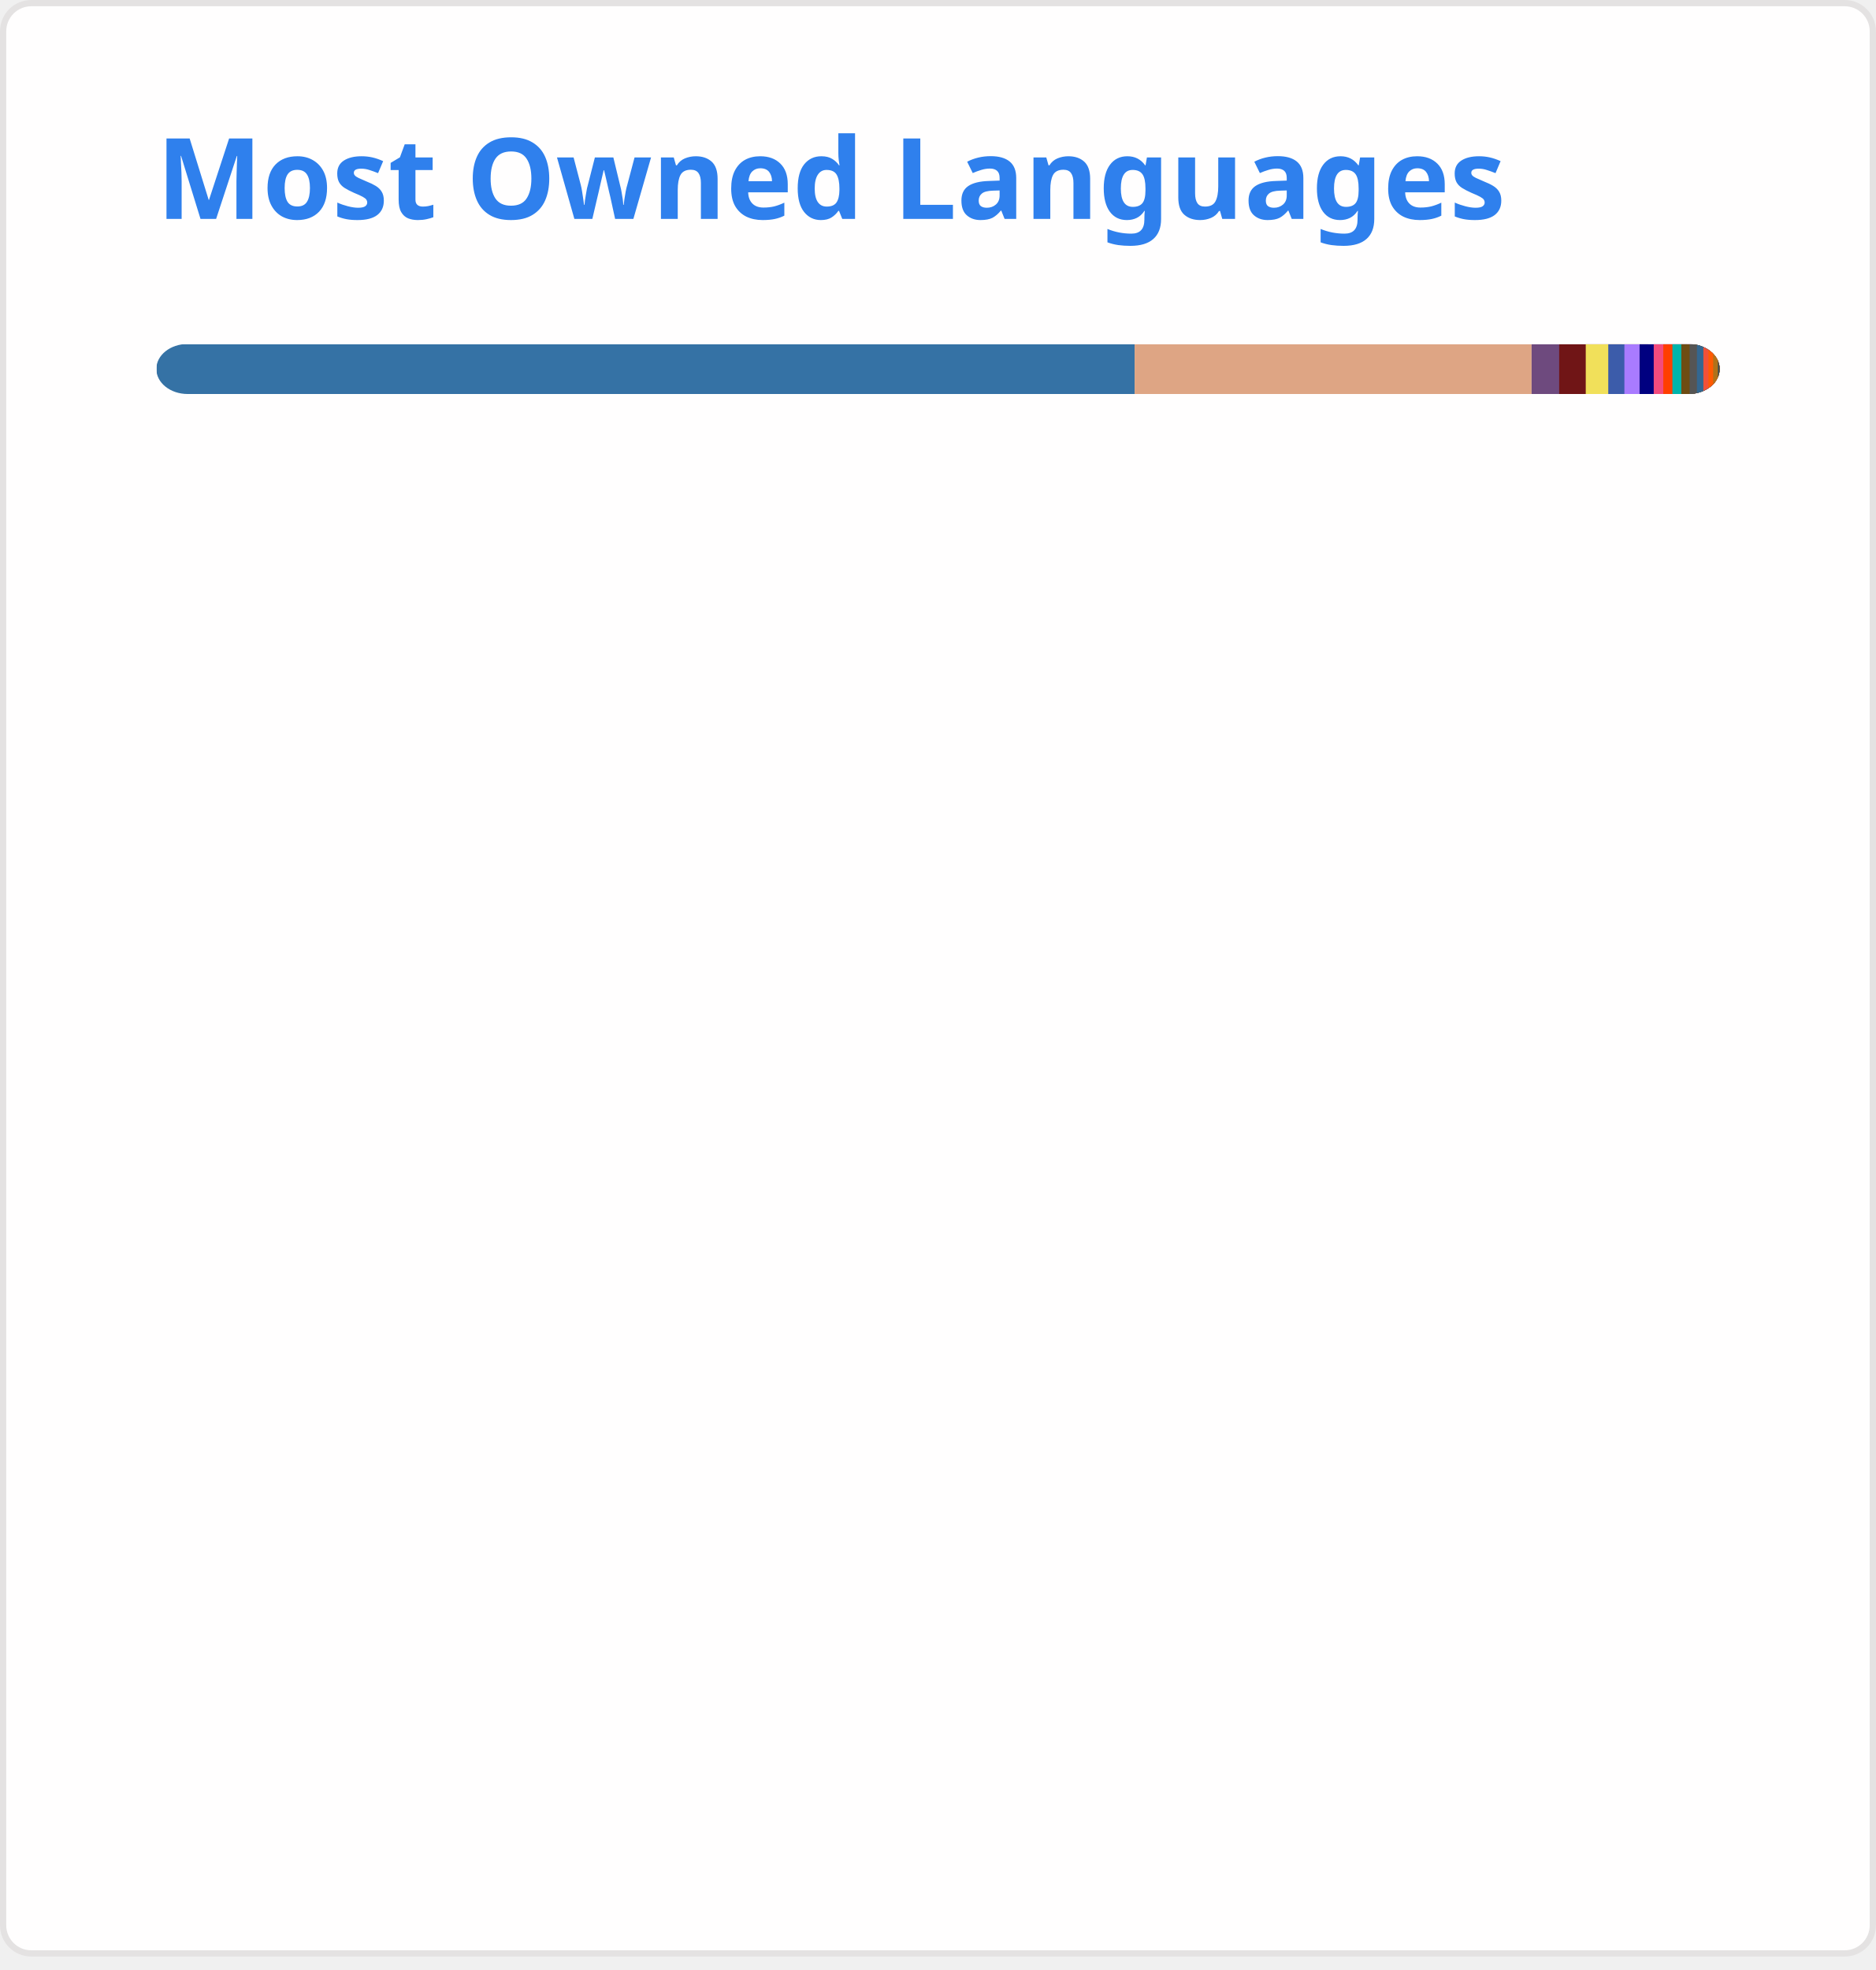
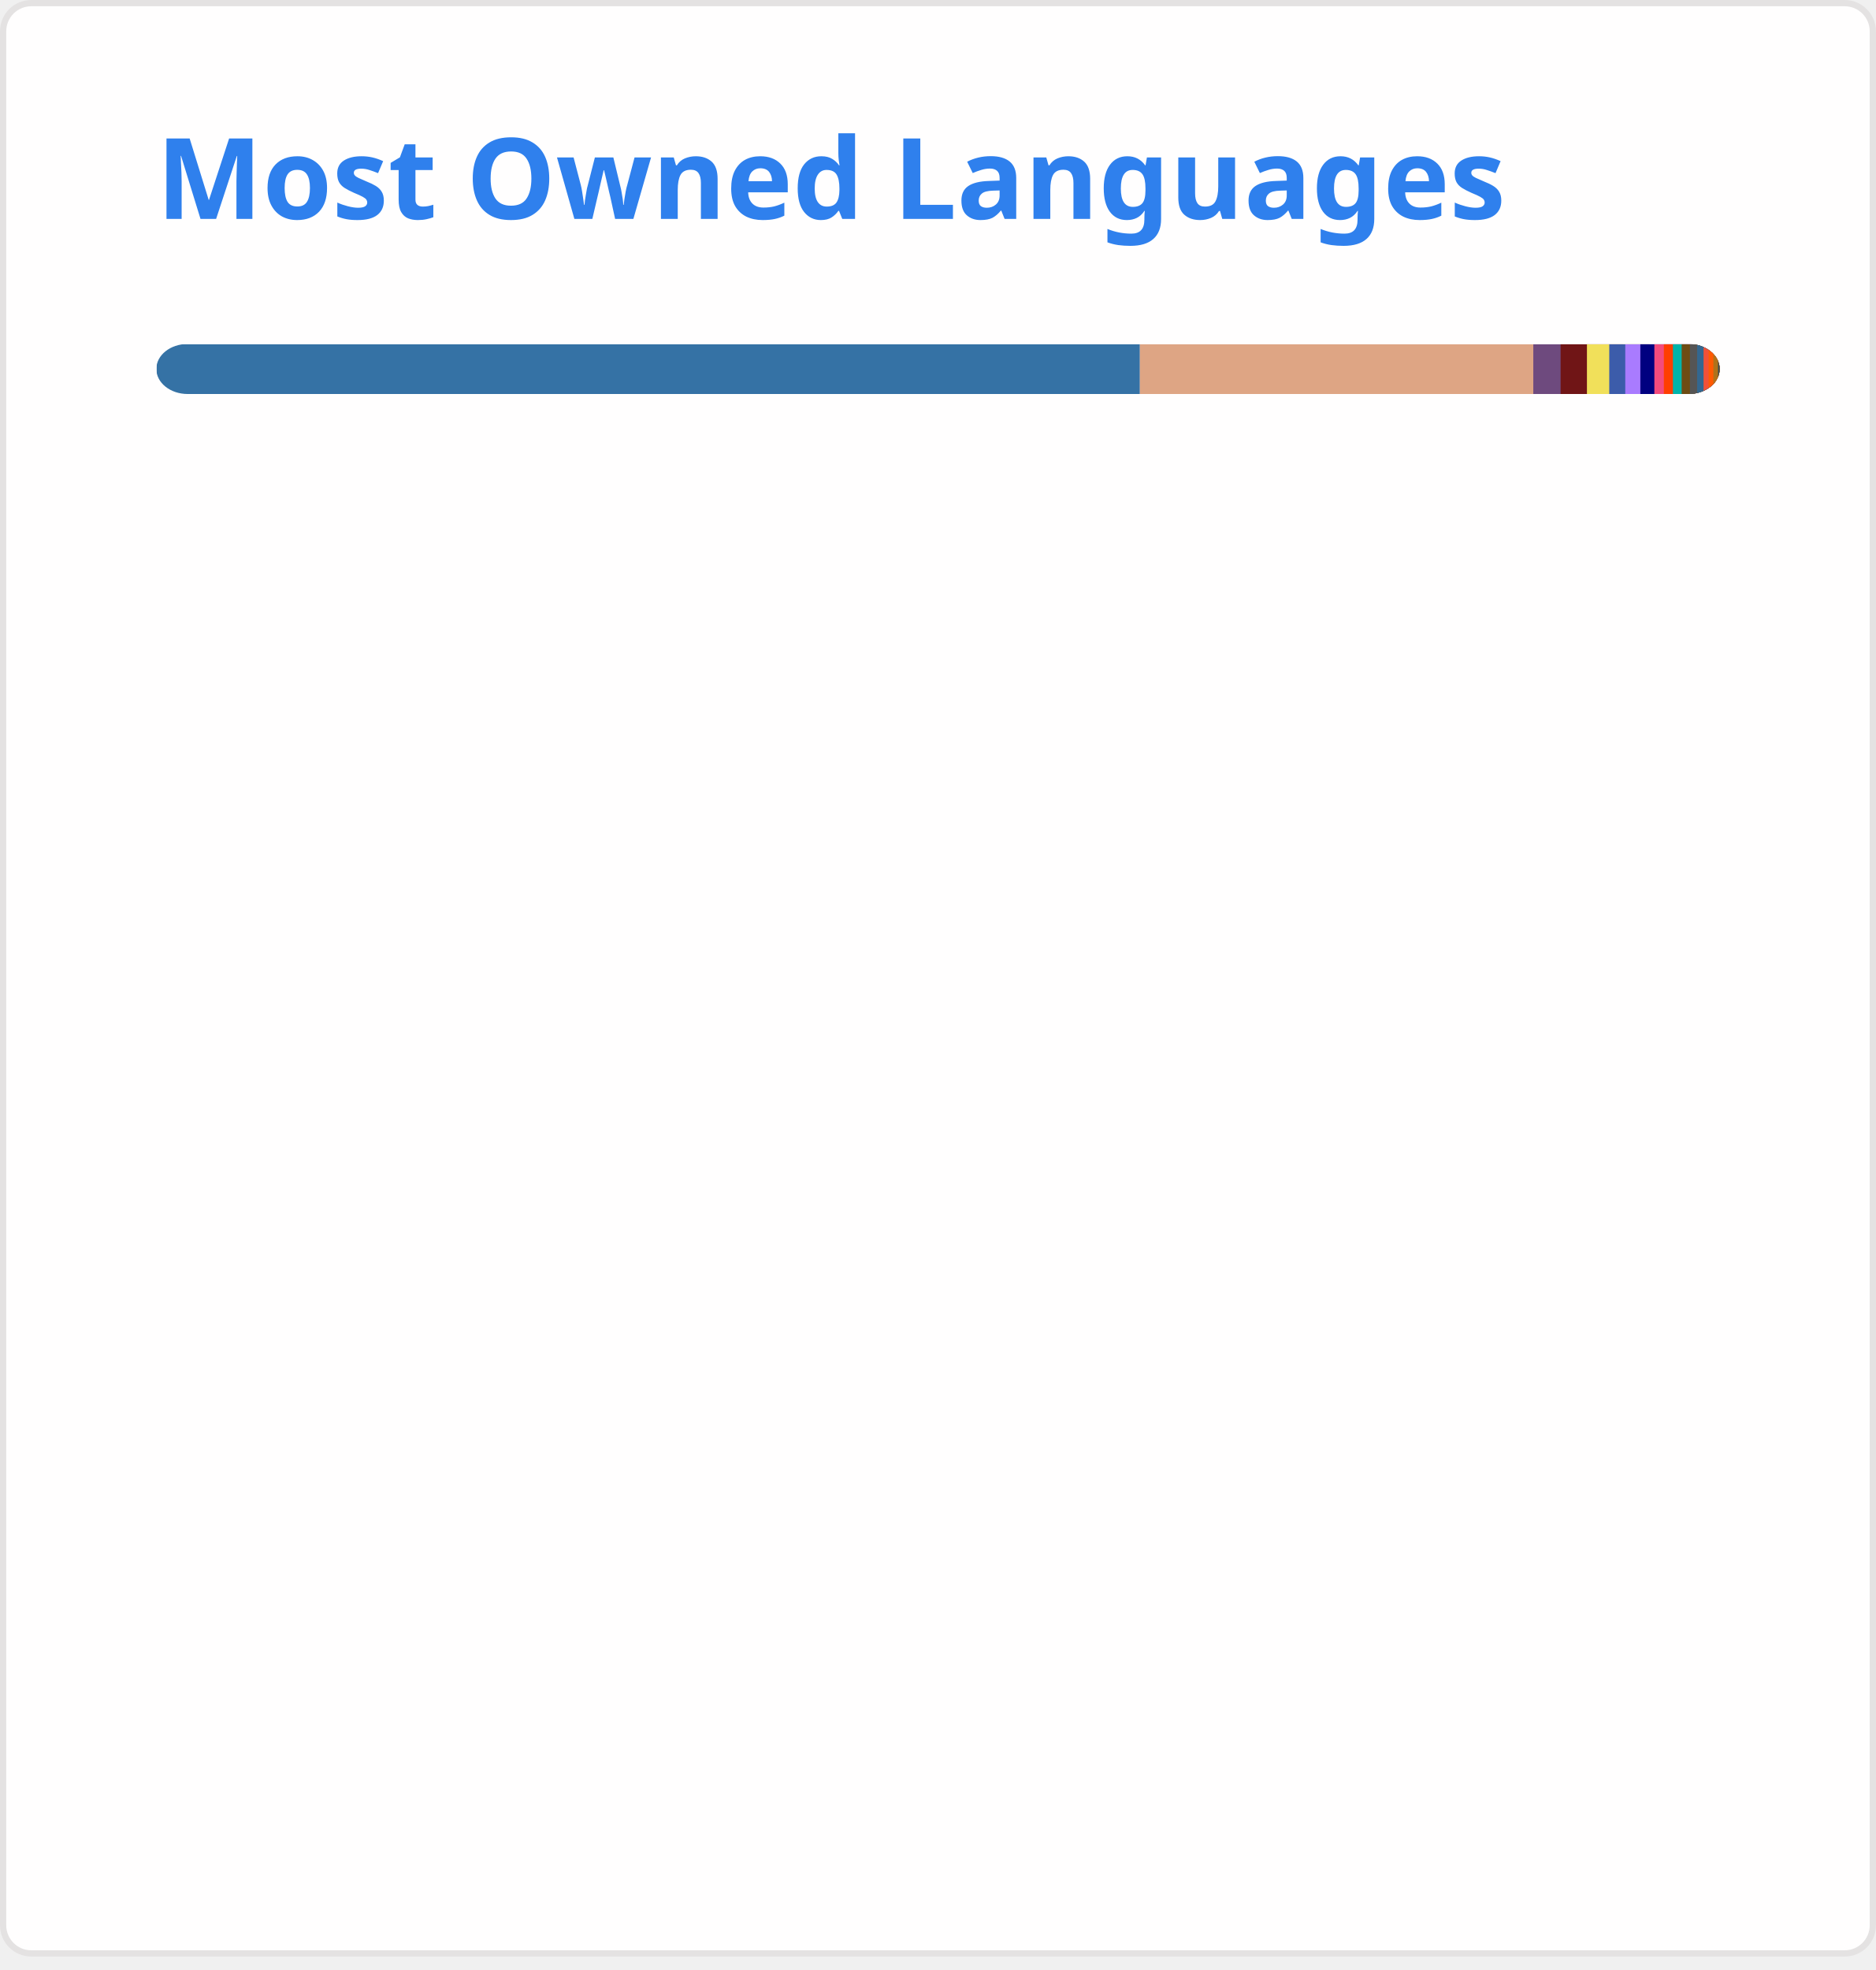
<svg xmlns="http://www.w3.org/2000/svg" width="300" height="315" viewBox="0 0 300 315" fill="none" role="img" aria-labelledby="descId">
  <style>
.header {
font: 600 18px 'Segoe UI', Ubuntu, Sans-Serif;
fill: #2f80ed;
animation: fadeInAnimation 0.8s ease-in-out forwards;
}
@supports(-moz-appearance: auto) {
/* Selector detects Firefox */
.header { font-size: 15.5px; }
}

@keyframes slideInAnimation {
from {
width: 0;
}
to {
width: calc(100%-100px);
}
}
@keyframes growWidthAnimation {
from {
width: 0;
}
to {
width: 100%;
}
}
.stat {
font: 600 14px 'Segoe UI', Ubuntu, "Helvetica Neue", Sans-Serif; fill: #434d58;
}
@supports(-moz-appearance: auto) {
/* Selector detects Firefox */
.stat { font-size:12px; }
}
.bold { font-weight: 700 }
.lang-name {
font: 400 11px "Segoe UI", Ubuntu, Sans-Serif;
fill: #434d58;
}
.stagger {
opacity: 0;
animation: fadeInAnimation 0.3s ease-in-out forwards;
}
#rect-mask rect{
animation: slideInAnimation 1s ease-in-out forwards;
}
.lang-progress{
animation: growWidthAnimation 0.6s ease-in-out forwards;
}



/* Animations */
@keyframes scaleInAnimation {
from {
transform: translate(-5px, 5px) scale(0);
}
to {
transform: translate(-5px, 5px) scale(1);
}
}
@keyframes fadeInAnimation {
from {
opacity: 0;
}
to {
opacity: 1;
}
}


</style>
  <rect data-testid="card-bg" x="0.5" y="0.5" rx="4.5" height="99%" stroke="#e4e2e2" width="299" fill="#fffefe" stroke-opacity="1" />
  <g data-testid="card-title" transform="translate(25, 35)">
    <g transform="translate(0, 0)">
      <text x="0" y="0" class="header" data-testid="header">Most Owned Languages</text>
    </g>
  </g>
  <g data-testid="main-card-body" transform="translate(0, 55)">
    <svg data-testid="lang-items" x="25">
      <mask id="rect-mask">
        <rect x="0" y="0" width="250" height="8" fill="white" rx="5" />
      </mask>
-       <rect mask="url(#rect-mask)" data-testid="lang-progress" x="0" y="0" width="156.45" height="8" fill="#3572A5" />
-       <rect mask="url(#rect-mask)" data-testid="lang-progress" x="156.45" y="0" width="63.48" height="8" fill="#dea584" />
-       <rect mask="url(#rect-mask)" data-testid="lang-progress" x="219.93" y="0" width="14.41" height="8" fill="#6e4a7e" />
-       <rect mask="url(#rect-mask)" data-testid="lang-progress" x="224.34" y="0" width="14.25" height="8" fill="#701516" />
-       <rect mask="url(#rect-mask)" data-testid="lang-progress" x="228.59" y="0" width="13.6" height="8" fill="#f1e05a" />
-       <rect mask="url(#rect-mask)" data-testid="lang-progress" x="232.19" y="0" width="12.58" height="8" fill="#3c5caa" />
-       <rect mask="url(#rect-mask)" data-testid="lang-progress" x="234.77" y="0" width="12.43" height="8" fill="#A97BFF" />
-       <rect mask="url(#rect-mask)" data-testid="lang-progress" x="237.2" y="0" width="12.26" height="8" fill="#000080" />
-       <rect mask="url(#rect-mask)" data-testid="lang-progress" x="239.46" y="0" width="11.53" height="8" fill="#f34b7d" />
-       <rect mask="url(#rect-mask)" data-testid="lang-progress" x="240.99" y="0" width="11.46" height="8" fill="#ff3e00" />
-       <rect mask="url(#rect-mask)" data-testid="lang-progress" x="242.45" y="0" width="11.42" height="8" fill="#00B4AB" />
-       <rect mask="url(#rect-mask)" data-testid="lang-progress" x="243.87" y="0" width="11.33" height="8" fill="#6E4C13" />
-       <rect mask="url(#rect-mask)" data-testid="lang-progress" x="245.2" y="0" width="11.17" height="8" fill="#555555" />
-       <rect mask="url(#rect-mask)" data-testid="lang-progress" x="246.37" y="0" width="11.03" height="8" fill="#336790" />
-       <rect mask="url(#rect-mask)" data-testid="lang-progress" x="247.4" y="0" width="10.81" height="8" fill="#F05138" />
-       <rect mask="url(#rect-mask)" data-testid="lang-progress" x="248.21" y="0" width="10.76" height="8" fill="#ff5a03" />
-       <rect mask="url(#rect-mask)" data-testid="lang-progress" x="248.97" y="0" width="10.75" height="8" fill="#b07219" />
-       <rect mask="url(#rect-mask)" data-testid="lang-progress" x="249.72" y="0" width="10.27" height="8" fill="#384d54" />
+       <rect mask="url(#rect-mask)" data-testid="lang-progress" x="0" y="0" width="157.29" height="8" fill="#3572A5" />
+       <rect mask="url(#rect-mask)" data-testid="lang-progress" x="157.29" y="0" width="62.91" height="8" fill="#dea584" />
+       <rect mask="url(#rect-mask)" data-testid="lang-progress" x="220.2" y="0" width="14.37" height="8" fill="#6e4a7e" />
+       <rect mask="url(#rect-mask)" data-testid="lang-progress" x="224.57" y="0" width="14.21" height="8" fill="#701516" />
+       <rect mask="url(#rect-mask)" data-testid="lang-progress" x="228.78" y="0" width="13.57" height="8" fill="#f1e05a" />
+       <rect mask="url(#rect-mask)" data-testid="lang-progress" x="232.35" y="0" width="12.56" height="8" fill="#3c5caa" />
+       <rect mask="url(#rect-mask)" data-testid="lang-progress" x="234.91" y="0" width="12.41" height="8" fill="#A97BFF" />
+       <rect mask="url(#rect-mask)" data-testid="lang-progress" x="237.32" y="0" width="12.24" height="8" fill="#000080" />
+       <rect mask="url(#rect-mask)" data-testid="lang-progress" x="239.56" y="0" width="11.52" height="8" fill="#f34b7d" />
+       <rect mask="url(#rect-mask)" data-testid="lang-progress" x="241.08" y="0" width="11.45" height="8" fill="#ff3e00" />
+       <rect mask="url(#rect-mask)" data-testid="lang-progress" x="242.53" y="0" width="11.4" height="8" fill="#00B4AB" />
+       <rect mask="url(#rect-mask)" data-testid="lang-progress" x="243.93" y="0" width="11.32" height="8" fill="#6E4C13" />
+       <rect mask="url(#rect-mask)" data-testid="lang-progress" x="245.25" y="0" width="11.16" height="8" fill="#555555" />
+       <rect mask="url(#rect-mask)" data-testid="lang-progress" x="246.41" y="0" width="11.02" height="8" fill="#336790" />
+       <rect mask="url(#rect-mask)" data-testid="lang-progress" x="247.43" y="0" width="10.81" height="8" fill="#F05138" />
+       <rect mask="url(#rect-mask)" data-testid="lang-progress" x="248.24" y="0" width="10.76" height="8" fill="#ff5a03" />
+       <rect mask="url(#rect-mask)" data-testid="lang-progress" x="249" y="0" width="10.74" height="8" fill="#b07219" />
+       <rect mask="url(#rect-mask)" data-testid="lang-progress" x="249.74" y="0" width="10.27" height="8" fill="#384d54" />
      <g transform="translate(0, 25)">
        <g transform="translate(0, 0)">
          <g transform="translate(0, 0)">
            <g class="stagger" style="animation-delay: 450ms">
              <circle cx="5" cy="6" r="5" fill="#3572A5" />
              <text data-testid="lang-name" x="15" y="10" class="lang-name">
Python 3.6 MB
</text>
            </g>
          </g>
          <g transform="translate(0, 25)">
            <g class="stagger" style="animation-delay: 600ms">
              <circle cx="5" cy="6" r="5" fill="#dea584" />
              <text data-testid="lang-name" x="15" y="10" class="lang-name">
Rust 1.5 MB
</text>
            </g>
          </g>
          <g transform="translate(0, 50)">
            <g class="stagger" style="animation-delay: 750ms">
              <circle cx="5" cy="6" r="5" fill="#6e4a7e" />
              <text data-testid="lang-name" x="15" y="10" class="lang-name">
Elixir 103.3 KB
</text>
            </g>
          </g>
          <g transform="translate(0, 75)">
            <g class="stagger" style="animation-delay: 900ms">
              <circle cx="5" cy="6" r="5" fill="#701516" />
              <text data-testid="lang-name" x="15" y="10" class="lang-name">
Ruby 99.5 KB
</text>
            </g>
          </g>
          <g transform="translate(0, 100)">
            <g class="stagger" style="animation-delay: 1050ms">
              <circle cx="5" cy="6" r="5" fill="#f1e05a" />
              <text data-testid="lang-name" x="15" y="10" class="lang-name">
JavaScript 84.2 KB
</text>
            </g>
          </g>
          <g transform="translate(0, 125)">
            <g class="stagger" style="animation-delay: 1200ms">
              <circle cx="5" cy="6" r="5" fill="#3c5caa" />
              <text data-testid="lang-name" x="15" y="10" class="lang-name">
Racket 60.4 KB
</text>
            </g>
          </g>
          <g transform="translate(0, 150)">
            <g class="stagger" style="animation-delay: 1350ms">
              <circle cx="5" cy="6" r="5" fill="#A97BFF" />
              <text data-testid="lang-name" x="15" y="10" class="lang-name">
Kotlin 56.9 KB
</text>
            </g>
          </g>
          <g transform="translate(0, 175)">
            <g class="stagger" style="animation-delay: 1500ms">
              <circle cx="5" cy="6" r="5" fill="#000080" />
              <text data-testid="lang-name" x="15" y="10" class="lang-name">
Lua 53.0 KB
</text>
            </g>
          </g>
          <g transform="translate(0, 200)">
            <g class="stagger" style="animation-delay: 1650ms">
              <circle cx="5" cy="6" r="5" fill="#f34b7d" />
              <text data-testid="lang-name" x="15" y="10" class="lang-name">
C++ 35.9 KB
</text>
            </g>
          </g>
        </g>
        <g transform="translate(150, 0)">
          <g transform="translate(0, 0)">
            <g class="stagger" style="animation-delay: 450ms">
              <circle cx="5" cy="6" r="5" fill="#ff3e00" />
              <text data-testid="lang-name" x="15" y="10" class="lang-name">
Svelte 34.2 KB
</text>
            </g>
          </g>
          <g transform="translate(0, 25)">
            <g class="stagger" style="animation-delay: 600ms">
              <circle cx="5" cy="6" r="5" fill="#00B4AB" />
              <text data-testid="lang-name" x="15" y="10" class="lang-name">
Dart 33.2 KB
</text>
            </g>
          </g>
          <g transform="translate(0, 50)">
            <g class="stagger" style="animation-delay: 750ms">
              <circle cx="5" cy="6" r="5" fill="#6E4C13" />
              <text data-testid="lang-name" x="15" y="10" class="lang-name">
Assembly 31.1 KB
</text>
            </g>
          </g>
          <g transform="translate(0, 75)">
            <g class="stagger" style="animation-delay: 900ms">
              <circle cx="5" cy="6" r="5" fill="#555555" />
              <text data-testid="lang-name" x="15" y="10" class="lang-name">
C 27.5 KB
</text>
            </g>
          </g>
          <g transform="translate(0, 100)">
            <g class="stagger" style="animation-delay: 1050ms">
              <circle cx="5" cy="6" r="5" fill="#336790" />
              <text data-testid="lang-name" x="15" y="10" class="lang-name">
PLpgSQL 24.2 KB
</text>
            </g>
          </g>
          <g transform="translate(0, 125)">
            <g class="stagger" style="animation-delay: 1200ms">
              <circle cx="5" cy="6" r="5" fill="#F05138" />
              <text data-testid="lang-name" x="15" y="10" class="lang-name">
Swift 19.1 KB
</text>
            </g>
          </g>
          <g transform="translate(0, 150)">
            <g class="stagger" style="animation-delay: 1350ms">
              <circle cx="5" cy="6" r="5" fill="#ff5a03" />
              <text data-testid="lang-name" x="15" y="10" class="lang-name">
Astro 17.8 KB
</text>
            </g>
          </g>
          <g transform="translate(0, 175)">
            <g class="stagger" style="animation-delay: 1500ms">
              <circle cx="5" cy="6" r="5" fill="#b07219" />
              <text data-testid="lang-name" x="15" y="10" class="lang-name">
Java 17.5 KB
</text>
            </g>
          </g>
          <g transform="translate(0, 200)">
            <g class="stagger" style="animation-delay: 1650ms">
              <circle cx="5" cy="6" r="5" fill="#384d54" />
              <text data-testid="lang-name" x="15" y="10" class="lang-name">
Dockerfile 6.3 KB
</text>
            </g>
          </g>
        </g>
      </g>
    </svg>
  </g>
</svg>
